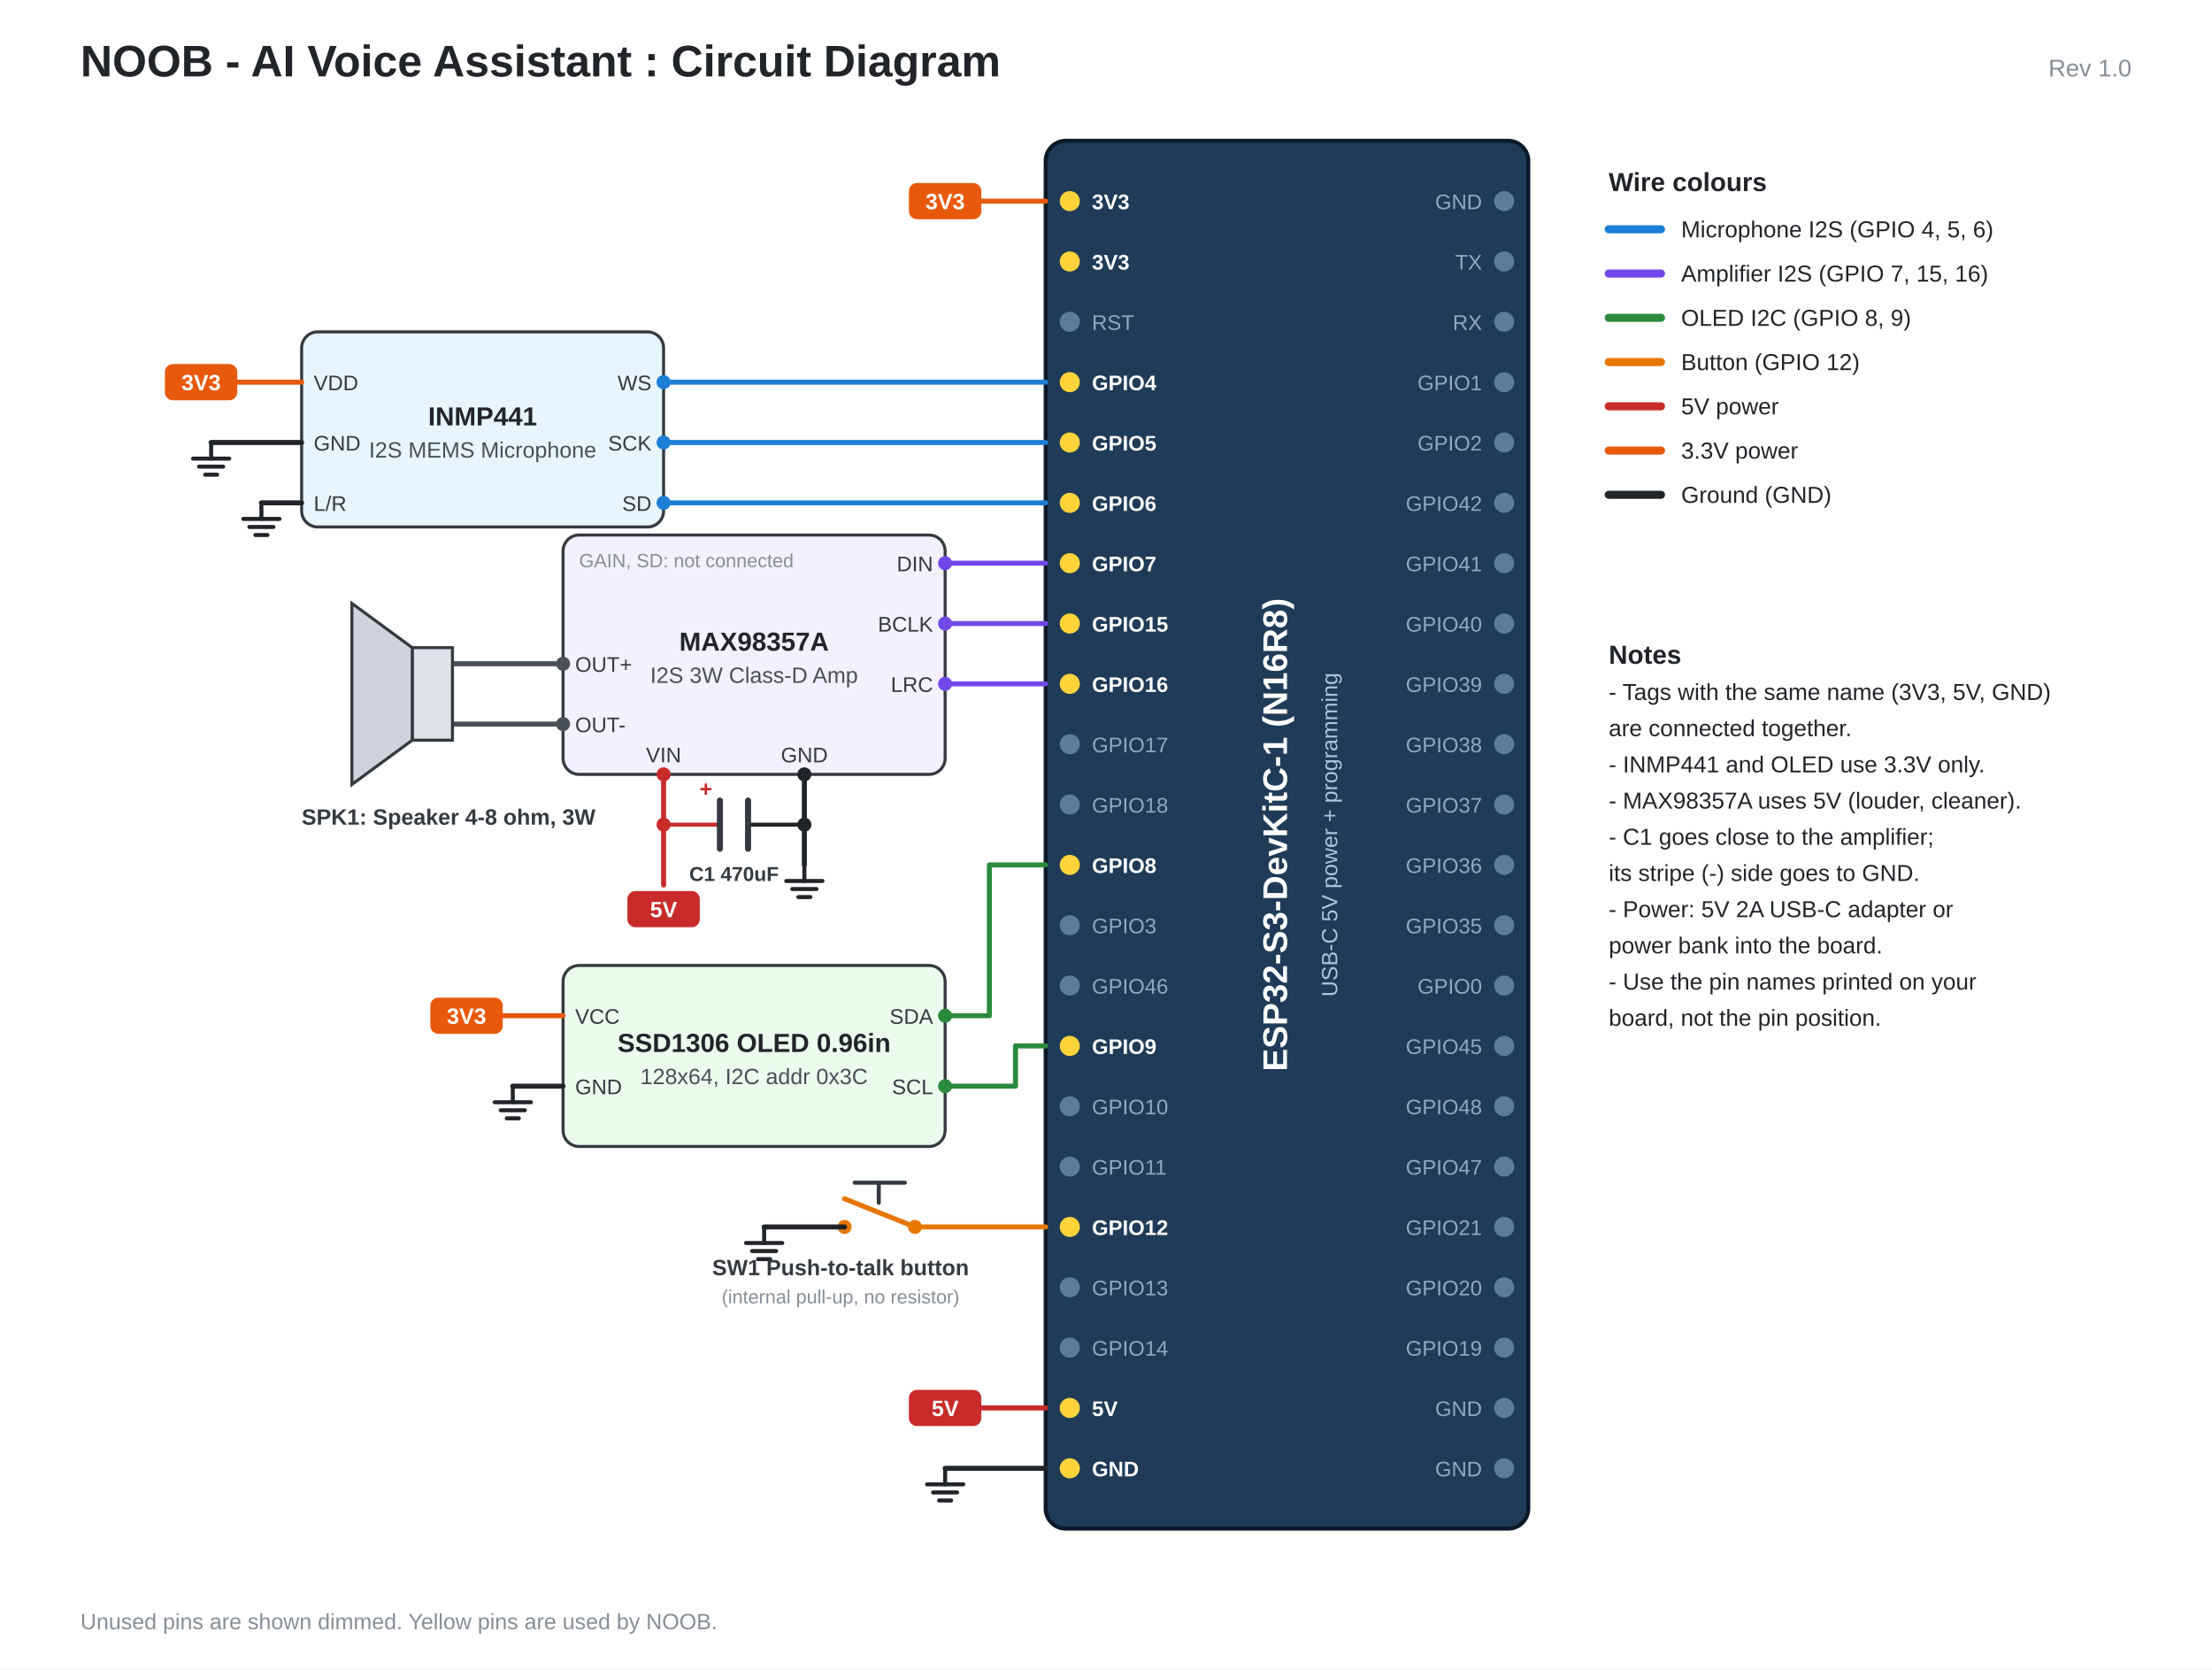
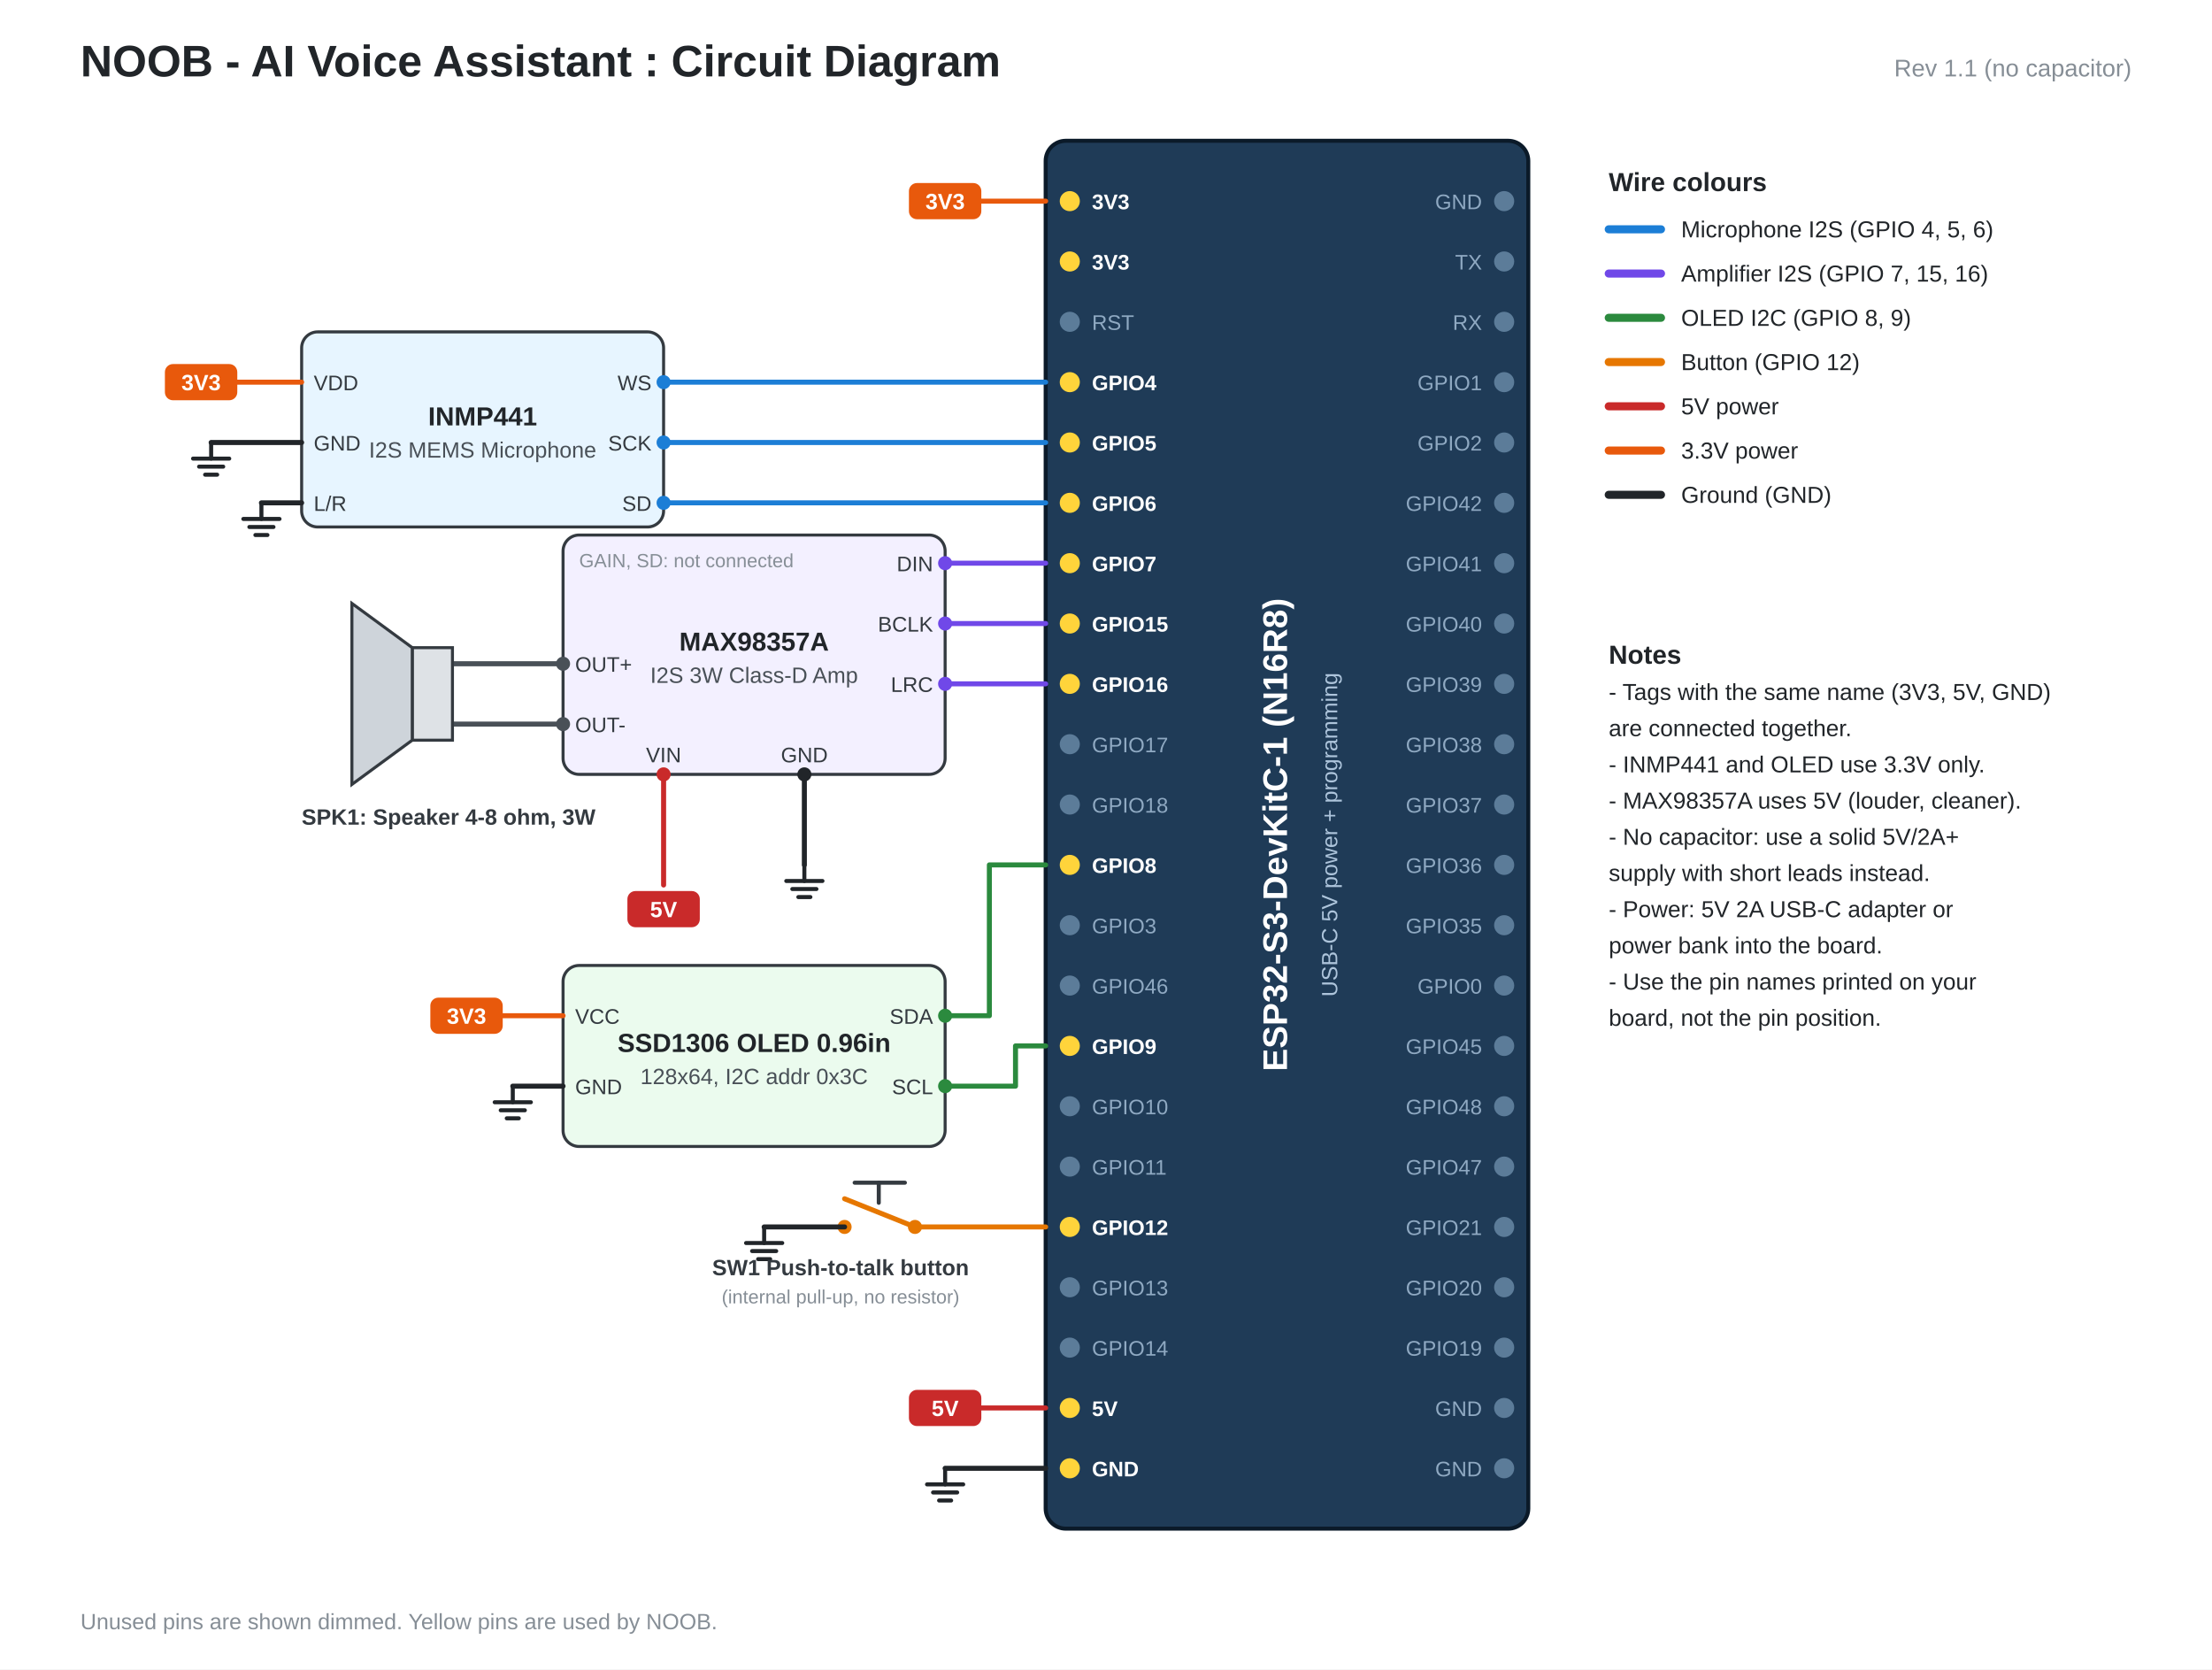
<svg xmlns="http://www.w3.org/2000/svg" viewBox="0 0 1100 830" width="1100" height="830" font-family="Segoe UI, Arial, sans-serif">
  <rect width="1100" height="830" fill="#ffffff" />
  <text x="40" y="38" font-size="22" fill="#212529" text-anchor="start" font-weight="bold">NOOB - AI Voice Assistant : Circuit Diagram</text>
-   <text x="1060" y="38" font-size="12" fill="#868e96" text-anchor="end" font-weight="normal">Rev 1.0</text>
+   <text x="1060" y="38" font-size="12" fill="#868e96" text-anchor="end" font-weight="normal">Rev 1.1 (no capacitor)</text>
  <rect x="520" y="70" width="240" height="690" rx="10" fill="#1f3b57" stroke="#0b1a29" stroke-width="2" />
  <text x="640" y="415" font-size="17" fill="#ffffff" text-anchor="middle" font-weight="bold" transform="rotate(-90 640 415)">ESP32-S3-DevKitC-1 (N16R8)</text>
  <text x="665" y="415" font-size="11" fill="#adc4db" text-anchor="middle" transform="rotate(-90 665 415)">USB-C 5V power + programming</text>
  <circle cx="532" cy="100" r="5" fill="#ffd43b" />
  <text x="543" y="104" font-size="10.5" fill="#ffffff" text-anchor="start" font-weight="bold">3V3</text>
  <circle cx="532" cy="130" r="5" fill="#ffd43b" />
  <text x="543" y="134" font-size="10.5" fill="#ffffff" text-anchor="start" font-weight="bold">3V3</text>
  <circle cx="532" cy="160" r="5" fill="#5c7c99" />
  <text x="543" y="164" font-size="10.5" fill="#8fa9c2" text-anchor="start" font-weight="normal">RST</text>
  <circle cx="532" cy="190" r="5" fill="#ffd43b" />
  <text x="543" y="194" font-size="10.5" fill="#ffffff" text-anchor="start" font-weight="bold">GPIO4</text>
  <circle cx="532" cy="220" r="5" fill="#ffd43b" />
  <text x="543" y="224" font-size="10.5" fill="#ffffff" text-anchor="start" font-weight="bold">GPIO5</text>
  <circle cx="532" cy="250" r="5" fill="#ffd43b" />
  <text x="543" y="254" font-size="10.5" fill="#ffffff" text-anchor="start" font-weight="bold">GPIO6</text>
  <circle cx="532" cy="280" r="5" fill="#ffd43b" />
  <text x="543" y="284" font-size="10.5" fill="#ffffff" text-anchor="start" font-weight="bold">GPIO7</text>
  <circle cx="532" cy="310" r="5" fill="#ffd43b" />
  <text x="543" y="314" font-size="10.5" fill="#ffffff" text-anchor="start" font-weight="bold">GPIO15</text>
  <circle cx="532" cy="340" r="5" fill="#ffd43b" />
  <text x="543" y="344" font-size="10.5" fill="#ffffff" text-anchor="start" font-weight="bold">GPIO16</text>
  <circle cx="532" cy="370" r="5" fill="#5c7c99" />
  <text x="543" y="374" font-size="10.5" fill="#8fa9c2" text-anchor="start" font-weight="normal">GPIO17</text>
  <circle cx="532" cy="400" r="5" fill="#5c7c99" />
  <text x="543" y="404" font-size="10.5" fill="#8fa9c2" text-anchor="start" font-weight="normal">GPIO18</text>
  <circle cx="532" cy="430" r="5" fill="#ffd43b" />
  <text x="543" y="434" font-size="10.5" fill="#ffffff" text-anchor="start" font-weight="bold">GPIO8</text>
  <circle cx="532" cy="460" r="5" fill="#5c7c99" />
  <text x="543" y="464" font-size="10.5" fill="#8fa9c2" text-anchor="start" font-weight="normal">GPIO3</text>
  <circle cx="532" cy="490" r="5" fill="#5c7c99" />
  <text x="543" y="494" font-size="10.5" fill="#8fa9c2" text-anchor="start" font-weight="normal">GPIO46</text>
  <circle cx="532" cy="520" r="5" fill="#ffd43b" />
  <text x="543" y="524" font-size="10.5" fill="#ffffff" text-anchor="start" font-weight="bold">GPIO9</text>
  <circle cx="532" cy="550" r="5" fill="#5c7c99" />
  <text x="543" y="554" font-size="10.5" fill="#8fa9c2" text-anchor="start" font-weight="normal">GPIO10</text>
  <circle cx="532" cy="580" r="5" fill="#5c7c99" />
  <text x="543" y="584" font-size="10.5" fill="#8fa9c2" text-anchor="start" font-weight="normal">GPIO11</text>
  <circle cx="532" cy="610" r="5" fill="#ffd43b" />
  <text x="543" y="614" font-size="10.5" fill="#ffffff" text-anchor="start" font-weight="bold">GPIO12</text>
  <circle cx="532" cy="640" r="5" fill="#5c7c99" />
  <text x="543" y="644" font-size="10.5" fill="#8fa9c2" text-anchor="start" font-weight="normal">GPIO13</text>
  <circle cx="532" cy="670" r="5" fill="#5c7c99" />
  <text x="543" y="674" font-size="10.5" fill="#8fa9c2" text-anchor="start" font-weight="normal">GPIO14</text>
  <circle cx="532" cy="700" r="5" fill="#ffd43b" />
  <text x="543" y="704" font-size="10.5" fill="#ffffff" text-anchor="start" font-weight="bold">5V</text>
  <circle cx="532" cy="730" r="5" fill="#ffd43b" />
  <text x="543" y="734" font-size="10.5" fill="#ffffff" text-anchor="start" font-weight="bold">GND</text>
  <circle cx="748" cy="100" r="5" fill="#5c7c99" />
  <text x="737" y="104" font-size="10.5" fill="#8fa9c2" text-anchor="end" font-weight="normal">GND</text>
  <circle cx="748" cy="130" r="5" fill="#5c7c99" />
  <text x="737" y="134" font-size="10.5" fill="#8fa9c2" text-anchor="end" font-weight="normal">TX</text>
  <circle cx="748" cy="160" r="5" fill="#5c7c99" />
  <text x="737" y="164" font-size="10.5" fill="#8fa9c2" text-anchor="end" font-weight="normal">RX</text>
  <circle cx="748" cy="190" r="5" fill="#5c7c99" />
  <text x="737" y="194" font-size="10.5" fill="#8fa9c2" text-anchor="end" font-weight="normal">GPIO1</text>
  <circle cx="748" cy="220" r="5" fill="#5c7c99" />
  <text x="737" y="224" font-size="10.5" fill="#8fa9c2" text-anchor="end" font-weight="normal">GPIO2</text>
  <circle cx="748" cy="250" r="5" fill="#5c7c99" />
  <text x="737" y="254" font-size="10.5" fill="#8fa9c2" text-anchor="end" font-weight="normal">GPIO42</text>
  <circle cx="748" cy="280" r="5" fill="#5c7c99" />
  <text x="737" y="284" font-size="10.5" fill="#8fa9c2" text-anchor="end" font-weight="normal">GPIO41</text>
  <circle cx="748" cy="310" r="5" fill="#5c7c99" />
  <text x="737" y="314" font-size="10.5" fill="#8fa9c2" text-anchor="end" font-weight="normal">GPIO40</text>
  <circle cx="748" cy="340" r="5" fill="#5c7c99" />
  <text x="737" y="344" font-size="10.5" fill="#8fa9c2" text-anchor="end" font-weight="normal">GPIO39</text>
  <circle cx="748" cy="370" r="5" fill="#5c7c99" />
  <text x="737" y="374" font-size="10.5" fill="#8fa9c2" text-anchor="end" font-weight="normal">GPIO38</text>
  <circle cx="748" cy="400" r="5" fill="#5c7c99" />
  <text x="737" y="404" font-size="10.5" fill="#8fa9c2" text-anchor="end" font-weight="normal">GPIO37</text>
  <circle cx="748" cy="430" r="5" fill="#5c7c99" />
  <text x="737" y="434" font-size="10.5" fill="#8fa9c2" text-anchor="end" font-weight="normal">GPIO36</text>
  <circle cx="748" cy="460" r="5" fill="#5c7c99" />
  <text x="737" y="464" font-size="10.5" fill="#8fa9c2" text-anchor="end" font-weight="normal">GPIO35</text>
  <circle cx="748" cy="490" r="5" fill="#5c7c99" />
  <text x="737" y="494" font-size="10.5" fill="#8fa9c2" text-anchor="end" font-weight="normal">GPIO0</text>
  <circle cx="748" cy="520" r="5" fill="#5c7c99" />
  <text x="737" y="524" font-size="10.5" fill="#8fa9c2" text-anchor="end" font-weight="normal">GPIO45</text>
  <circle cx="748" cy="550" r="5" fill="#5c7c99" />
  <text x="737" y="554" font-size="10.5" fill="#8fa9c2" text-anchor="end" font-weight="normal">GPIO48</text>
  <circle cx="748" cy="580" r="5" fill="#5c7c99" />
  <text x="737" y="584" font-size="10.5" fill="#8fa9c2" text-anchor="end" font-weight="normal">GPIO47</text>
  <circle cx="748" cy="610" r="5" fill="#5c7c99" />
  <text x="737" y="614" font-size="10.5" fill="#8fa9c2" text-anchor="end" font-weight="normal">GPIO21</text>
  <circle cx="748" cy="640" r="5" fill="#5c7c99" />
  <text x="737" y="644" font-size="10.5" fill="#8fa9c2" text-anchor="end" font-weight="normal">GPIO20</text>
  <circle cx="748" cy="670" r="5" fill="#5c7c99" />
  <text x="737" y="674" font-size="10.5" fill="#8fa9c2" text-anchor="end" font-weight="normal">GPIO19</text>
  <circle cx="748" cy="700" r="5" fill="#5c7c99" />
  <text x="737" y="704" font-size="10.5" fill="#8fa9c2" text-anchor="end" font-weight="normal">GND</text>
  <circle cx="748" cy="730" r="5" fill="#5c7c99" />
  <text x="737" y="734" font-size="10.5" fill="#8fa9c2" text-anchor="end" font-weight="normal">GND</text>
  <polyline points="520,100 488,100" fill="none" stroke="#e8590c" stroke-width="2.5" stroke-linejoin="round" stroke-linecap="round" />
  <rect x="452" y="91" width="36" height="18" rx="4" fill="#e8590c" />
  <text x="470.0" y="104" font-size="11" fill="#fff" text-anchor="middle" font-weight="bold">3V3</text>
  <polyline points="520,700 488,700" fill="none" stroke="#c92a2a" stroke-width="2.5" stroke-linejoin="round" stroke-linecap="round" />
  <rect x="452" y="691" width="36" height="18" rx="4" fill="#c92a2a" />
  <text x="470.0" y="704" font-size="11" fill="#fff" text-anchor="middle" font-weight="bold">5V</text>
  <polyline points="520,730 470,730" fill="none" stroke="#212529" stroke-width="2.5" stroke-linejoin="round" stroke-linecap="round" />
  <polyline points="470,730 470,738" fill="none" stroke="#212529" stroke-width="2" stroke-linejoin="round" stroke-linecap="round" />
  <polyline points="461,738 479,738" fill="none" stroke="#212529" stroke-width="2" stroke-linejoin="round" stroke-linecap="round" />
  <polyline points="464,742 476,742" fill="none" stroke="#212529" stroke-width="2" stroke-linejoin="round" stroke-linecap="round" />
  <polyline points="467,746 473,746" fill="none" stroke="#212529" stroke-width="2" stroke-linejoin="round" stroke-linecap="round" />
  <rect x="150" y="165" width="180" height="97" rx="8" fill="#e7f5ff" stroke="#343a40" stroke-width="1.5" />
  <text x="240.0" y="211.5" font-size="13" fill="#212529" text-anchor="middle" font-weight="bold">INMP441</text>
  <text x="240.0" y="227.5" font-size="11" fill="#495057" text-anchor="middle" font-weight="normal">I2S MEMS Microphone</text>
  <text x="324" y="194" font-size="10.5" fill="#343a40" text-anchor="end" font-weight="normal">WS</text>
  <polyline points="330,190 520,190" fill="none" stroke="#1c7ed6" stroke-width="2.5" stroke-linejoin="round" stroke-linecap="round" />
  <circle cx="330" cy="190" r="3.5" fill="#1c7ed6" />
  <text x="324" y="224" font-size="10.5" fill="#343a40" text-anchor="end" font-weight="normal">SCK</text>
  <polyline points="330,220 520,220" fill="none" stroke="#1c7ed6" stroke-width="2.5" stroke-linejoin="round" stroke-linecap="round" />
  <circle cx="330" cy="220" r="3.5" fill="#1c7ed6" />
  <text x="324" y="254" font-size="10.5" fill="#343a40" text-anchor="end" font-weight="normal">SD</text>
  <polyline points="330,250 520,250" fill="none" stroke="#1c7ed6" stroke-width="2.5" stroke-linejoin="round" stroke-linecap="round" />
  <circle cx="330" cy="250" r="3.5" fill="#1c7ed6" />
  <text x="156" y="194" font-size="10.5" fill="#343a40" text-anchor="start" font-weight="normal">VDD</text>
  <polyline points="150,190 118,190" fill="none" stroke="#e8590c" stroke-width="2.5" stroke-linejoin="round" stroke-linecap="round" />
  <rect x="82" y="181" width="36" height="18" rx="4" fill="#e8590c" />
  <text x="100.0" y="194" font-size="11" fill="#fff" text-anchor="middle" font-weight="bold">3V3</text>
  <text x="156" y="224" font-size="10.5" fill="#343a40" text-anchor="start" font-weight="normal">GND</text>
  <polyline points="150,220 105,220" fill="none" stroke="#212529" stroke-width="2.5" stroke-linejoin="round" stroke-linecap="round" />
  <polyline points="105,220 105,228" fill="none" stroke="#212529" stroke-width="2" stroke-linejoin="round" stroke-linecap="round" />
  <polyline points="96,228 114,228" fill="none" stroke="#212529" stroke-width="2" stroke-linejoin="round" stroke-linecap="round" />
  <polyline points="99,232 111,232" fill="none" stroke="#212529" stroke-width="2" stroke-linejoin="round" stroke-linecap="round" />
  <polyline points="102,236 108,236" fill="none" stroke="#212529" stroke-width="2" stroke-linejoin="round" stroke-linecap="round" />
  <text x="156" y="254" font-size="10.5" fill="#343a40" text-anchor="start" font-weight="normal">L/R</text>
  <polyline points="150,250 130,250" fill="none" stroke="#212529" stroke-width="2.5" stroke-linejoin="round" stroke-linecap="round" />
  <polyline points="130,250 130,258" fill="none" stroke="#212529" stroke-width="2" stroke-linejoin="round" stroke-linecap="round" />
  <polyline points="121,258 139,258" fill="none" stroke="#212529" stroke-width="2" stroke-linejoin="round" stroke-linecap="round" />
  <polyline points="124,262 136,262" fill="none" stroke="#212529" stroke-width="2" stroke-linejoin="round" stroke-linecap="round" />
  <polyline points="127,266 133,266" fill="none" stroke="#212529" stroke-width="2" stroke-linejoin="round" stroke-linecap="round" />
  <rect x="280" y="266" width="190" height="119" rx="8" fill="#f3f0ff" stroke="#343a40" stroke-width="1.5" />
  <text x="375.0" y="323.5" font-size="13" fill="#212529" text-anchor="middle" font-weight="bold">MAX98357A</text>
  <text x="375.0" y="339.5" font-size="11" fill="#495057" text-anchor="middle" font-weight="normal">I2S 3W Class-D Amp</text>
  <text x="464" y="284" font-size="10.5" fill="#343a40" text-anchor="end" font-weight="normal">DIN</text>
  <polyline points="470,280 520,280" fill="none" stroke="#7048e8" stroke-width="2.5" stroke-linejoin="round" stroke-linecap="round" />
  <circle cx="470" cy="280" r="3.5" fill="#7048e8" />
  <text x="464" y="314" font-size="10.5" fill="#343a40" text-anchor="end" font-weight="normal">BCLK</text>
  <polyline points="470,310 520,310" fill="none" stroke="#7048e8" stroke-width="2.5" stroke-linejoin="round" stroke-linecap="round" />
  <circle cx="470" cy="310" r="3.5" fill="#7048e8" />
  <text x="464" y="344" font-size="10.5" fill="#343a40" text-anchor="end" font-weight="normal">LRC</text>
  <polyline points="470,340 520,340" fill="none" stroke="#7048e8" stroke-width="2.5" stroke-linejoin="round" stroke-linecap="round" />
  <circle cx="470" cy="340" r="3.5" fill="#7048e8" />
  <text x="288" y="282" font-size="9.5" fill="#868e96" text-anchor="start" font-weight="normal">GAIN, SD: not connected</text>
  <text x="286" y="334" font-size="10.5" fill="#343a40" text-anchor="start" font-weight="normal">OUT+</text>
  <circle cx="280" cy="330" r="3.5" fill="#495057" />
  <text x="286" y="364" font-size="10.5" fill="#343a40" text-anchor="start" font-weight="normal">OUT-</text>
  <circle cx="280" cy="360" r="3.5" fill="#495057" />
  <polyline points="280,330 225,330" fill="none" stroke="#495057" stroke-width="2.5" stroke-linejoin="round" stroke-linecap="round" />
  <polyline points="280,360 225,360" fill="none" stroke="#495057" stroke-width="2.5" stroke-linejoin="round" stroke-linecap="round" />
  <rect x="205" y="322" width="20" height="46" fill="#dee2e6" stroke="#343a40" stroke-width="1.5" />
  <polygon points="205,322 175,300 175,390 205,368" fill="#ced4da" stroke="#343a40" stroke-width="1.5" />
  <text x="150" y="410" font-size="11" fill="#343a40" text-anchor="start" font-weight="bold">SPK1: Speaker 4-8 ohm, 3W</text>
  <text x="330" y="379" font-size="10.5" fill="#343a40" text-anchor="middle" font-weight="normal">VIN</text>
  <circle cx="330" cy="385" r="3.5" fill="#c92a2a" />
  <text x="400" y="379" font-size="10.5" fill="#343a40" text-anchor="middle" font-weight="normal">GND</text>
  <circle cx="400" cy="385" r="3.5" fill="#212529" />
  <polyline points="330,385 330,440" fill="none" stroke="#c92a2a" stroke-width="2.5" stroke-linejoin="round" stroke-linecap="round" />
  <rect x="312" y="443" width="36" height="18" rx="4" fill="#c92a2a" />
  <text x="330.0" y="456" font-size="11" fill="#fff" text-anchor="middle" font-weight="bold">5V</text>
  <polyline points="400,385 400,430" fill="none" stroke="#212529" stroke-width="2.5" stroke-linejoin="round" stroke-linecap="round" />
  <polyline points="400,430 400,438" fill="none" stroke="#212529" stroke-width="2" stroke-linejoin="round" stroke-linecap="round" />
  <polyline points="391,438 409,438" fill="none" stroke="#212529" stroke-width="2" stroke-linejoin="round" stroke-linecap="round" />
  <polyline points="394,442 406,442" fill="none" stroke="#212529" stroke-width="2" stroke-linejoin="round" stroke-linecap="round" />
  <polyline points="397,446 403,446" fill="none" stroke="#212529" stroke-width="2" stroke-linejoin="round" stroke-linecap="round" />
-   <polyline points="330,410 358,410" fill="none" stroke="#c92a2a" stroke-width="2" stroke-linejoin="round" stroke-linecap="round" />
-   <polyline points="372,410 400,410" fill="none" stroke="#212529" stroke-width="2" stroke-linejoin="round" stroke-linecap="round" />
-   <polyline points="358,398 358,422" fill="none" stroke="#343a40" stroke-width="3" stroke-linejoin="round" stroke-linecap="round" />
-   <polyline points="372,398 372,422" fill="none" stroke="#343a40" stroke-width="3" stroke-linejoin="round" stroke-linecap="round" />
-   <text x="351" y="396" font-size="11" fill="#c92a2a" text-anchor="middle" font-weight="bold">+</text>
-   <circle cx="330" cy="410" r="3.5" fill="#c92a2a" />
-   <circle cx="400" cy="410" r="3.5" fill="#212529" />
-   <text x="365" y="438" font-size="10" fill="#343a40" text-anchor="middle" font-weight="bold">C1 470uF</text>
  <rect x="280" y="480" width="190" height="90" rx="8" fill="#ebfbee" stroke="#343a40" stroke-width="1.5" />
  <text x="375.0" y="523.0" font-size="13" fill="#212529" text-anchor="middle" font-weight="bold">SSD1306 OLED 0.96in</text>
  <text x="375.0" y="539.0" font-size="11" fill="#495057" text-anchor="middle" font-weight="normal">128x64, I2C addr 0x3C</text>
  <text x="464" y="509" font-size="10.5" fill="#343a40" text-anchor="end" font-weight="normal">SDA</text>
  <circle cx="470" cy="505" r="3.5" fill="#2b8a3e" />
  <polyline points="470,505 492,505 492,430 520,430" fill="none" stroke="#2b8a3e" stroke-width="2.5" stroke-linejoin="round" stroke-linecap="round" />
  <text x="464" y="544" font-size="10.5" fill="#343a40" text-anchor="end" font-weight="normal">SCL</text>
  <circle cx="470" cy="540" r="3.5" fill="#2b8a3e" />
  <polyline points="470,540 505,540 505,520 520,520" fill="none" stroke="#2b8a3e" stroke-width="2.5" stroke-linejoin="round" stroke-linecap="round" />
  <text x="286" y="509" font-size="10.5" fill="#343a40" text-anchor="start" font-weight="normal">VCC</text>
  <polyline points="280,505 250,505" fill="none" stroke="#e8590c" stroke-width="2.5" stroke-linejoin="round" stroke-linecap="round" />
  <rect x="214" y="496" width="36" height="18" rx="4" fill="#e8590c" />
  <text x="232.0" y="509" font-size="11" fill="#fff" text-anchor="middle" font-weight="bold">3V3</text>
  <text x="286" y="544" font-size="10.5" fill="#343a40" text-anchor="start" font-weight="normal">GND</text>
  <polyline points="280,540 255,540" fill="none" stroke="#212529" stroke-width="2.5" stroke-linejoin="round" stroke-linecap="round" />
  <polyline points="255,540 255,548" fill="none" stroke="#212529" stroke-width="2" stroke-linejoin="round" stroke-linecap="round" />
  <polyline points="246,548 264,548" fill="none" stroke="#212529" stroke-width="2" stroke-linejoin="round" stroke-linecap="round" />
  <polyline points="249,552 261,552" fill="none" stroke="#212529" stroke-width="2" stroke-linejoin="round" stroke-linecap="round" />
  <polyline points="252,556 258,556" fill="none" stroke="#212529" stroke-width="2" stroke-linejoin="round" stroke-linecap="round" />
  <polyline points="520,610 455,610" fill="none" stroke="#e67700" stroke-width="2.5" stroke-linejoin="round" stroke-linecap="round" />
  <circle cx="455" cy="610" r="3.5" fill="#e67700" />
  <polyline points="455,610 420,596" fill="none" stroke="#e67700" stroke-width="2.5" stroke-linejoin="round" stroke-linecap="round" />
  <circle cx="420" cy="610" r="3.5" fill="#e67700" />
  <polyline points="420,610 380,610" fill="none" stroke="#212529" stroke-width="2.5" stroke-linejoin="round" stroke-linecap="round" />
  <polyline points="380,610 380,618" fill="none" stroke="#212529" stroke-width="2" stroke-linejoin="round" stroke-linecap="round" />
  <polyline points="371,618 389,618" fill="none" stroke="#212529" stroke-width="2" stroke-linejoin="round" stroke-linecap="round" />
  <polyline points="374,622 386,622" fill="none" stroke="#212529" stroke-width="2" stroke-linejoin="round" stroke-linecap="round" />
  <polyline points="377,626 383,626" fill="none" stroke="#212529" stroke-width="2" stroke-linejoin="round" stroke-linecap="round" />
  <polyline points="425,588 450,588" fill="none" stroke="#343a40" stroke-width="2" stroke-linejoin="round" stroke-linecap="round" />
  <polyline points="437,588 437,598" fill="none" stroke="#343a40" stroke-width="2" stroke-linejoin="round" stroke-linecap="round" />
  <text x="418" y="634" font-size="11" fill="#343a40" text-anchor="middle" font-weight="bold">SW1 Push-to-talk button</text>
  <text x="418" y="648" font-size="9.5" fill="#868e96" text-anchor="middle" font-weight="normal">(internal pull-up, no resistor)</text>
  <text x="800" y="95" font-size="13" fill="#212529" text-anchor="start" font-weight="bold">Wire colours</text>
  <polyline points="800,114 826,114" fill="none" stroke="#1c7ed6" stroke-width="4" stroke-linejoin="round" stroke-linecap="round" />
  <text x="836" y="118" font-size="11.5" fill="#212529" text-anchor="start" font-weight="normal">Microphone I2S (GPIO 4, 5, 6)</text>
  <polyline points="800,136 826,136" fill="none" stroke="#7048e8" stroke-width="4" stroke-linejoin="round" stroke-linecap="round" />
  <text x="836" y="140" font-size="11.5" fill="#212529" text-anchor="start" font-weight="normal">Amplifier I2S (GPIO 7, 15, 16)</text>
  <polyline points="800,158 826,158" fill="none" stroke="#2b8a3e" stroke-width="4" stroke-linejoin="round" stroke-linecap="round" />
  <text x="836" y="162" font-size="11.5" fill="#212529" text-anchor="start" font-weight="normal">OLED I2C (GPIO 8, 9)</text>
  <polyline points="800,180 826,180" fill="none" stroke="#e67700" stroke-width="4" stroke-linejoin="round" stroke-linecap="round" />
  <text x="836" y="184" font-size="11.5" fill="#212529" text-anchor="start" font-weight="normal">Button (GPIO 12)</text>
  <polyline points="800,202 826,202" fill="none" stroke="#c92a2a" stroke-width="4" stroke-linejoin="round" stroke-linecap="round" />
  <text x="836" y="206" font-size="11.5" fill="#212529" text-anchor="start" font-weight="normal">5V power</text>
  <polyline points="800,224 826,224" fill="none" stroke="#e8590c" stroke-width="4" stroke-linejoin="round" stroke-linecap="round" />
  <text x="836" y="228" font-size="11.5" fill="#212529" text-anchor="start" font-weight="normal">3.3V power</text>
  <polyline points="800,246 826,246" fill="none" stroke="#212529" stroke-width="4" stroke-linejoin="round" stroke-linecap="round" />
  <text x="836" y="250" font-size="11.5" fill="#212529" text-anchor="start" font-weight="normal">Ground (GND)</text>
  <text x="800" y="330" font-size="13" fill="#212529" text-anchor="start" font-weight="bold">Notes</text>
  <text x="800" y="348" font-size="11.5" fill="#212529" text-anchor="start" font-weight="normal">- Tags with the same name (3V3, 5V, GND)</text>
  <text x="800" y="366" font-size="11.5" fill="#212529" text-anchor="start" font-weight="normal">  are connected together.</text>
  <text x="800" y="384" font-size="11.5" fill="#212529" text-anchor="start" font-weight="normal">- INMP441 and OLED use 3.3V only.</text>
  <text x="800" y="402" font-size="11.5" fill="#212529" text-anchor="start" font-weight="normal">- MAX98357A uses 5V (louder, cleaner).</text>
-   <text x="800" y="420" font-size="11.5" fill="#212529" text-anchor="start" font-weight="normal">- C1 goes close to the amplifier;</text>
-   <text x="800" y="438" font-size="11.5" fill="#212529" text-anchor="start" font-weight="normal">  its stripe (-) side goes to GND.</text>
+   <text x="800" y="420" font-size="11.5" fill="#212529" text-anchor="start" font-weight="normal">- No capacitor: use a solid 5V/2A+</text>
+   <text x="800" y="438" font-size="11.5" fill="#212529" text-anchor="start" font-weight="normal">  supply with short leads instead.</text>
  <text x="800" y="456" font-size="11.5" fill="#212529" text-anchor="start" font-weight="normal">- Power: 5V 2A USB-C adapter or</text>
  <text x="800" y="474" font-size="11.5" fill="#212529" text-anchor="start" font-weight="normal">  power bank into the board.</text>
  <text x="800" y="492" font-size="11.5" fill="#212529" text-anchor="start" font-weight="normal">- Use the pin names printed on your</text>
  <text x="800" y="510" font-size="11.5" fill="#212529" text-anchor="start" font-weight="normal">  board, not the pin position.</text>
  <text x="40" y="810" font-size="11" fill="#868e96">Unused pins are shown dimmed. Yellow pins are used by NOOB.</text>
</svg>
